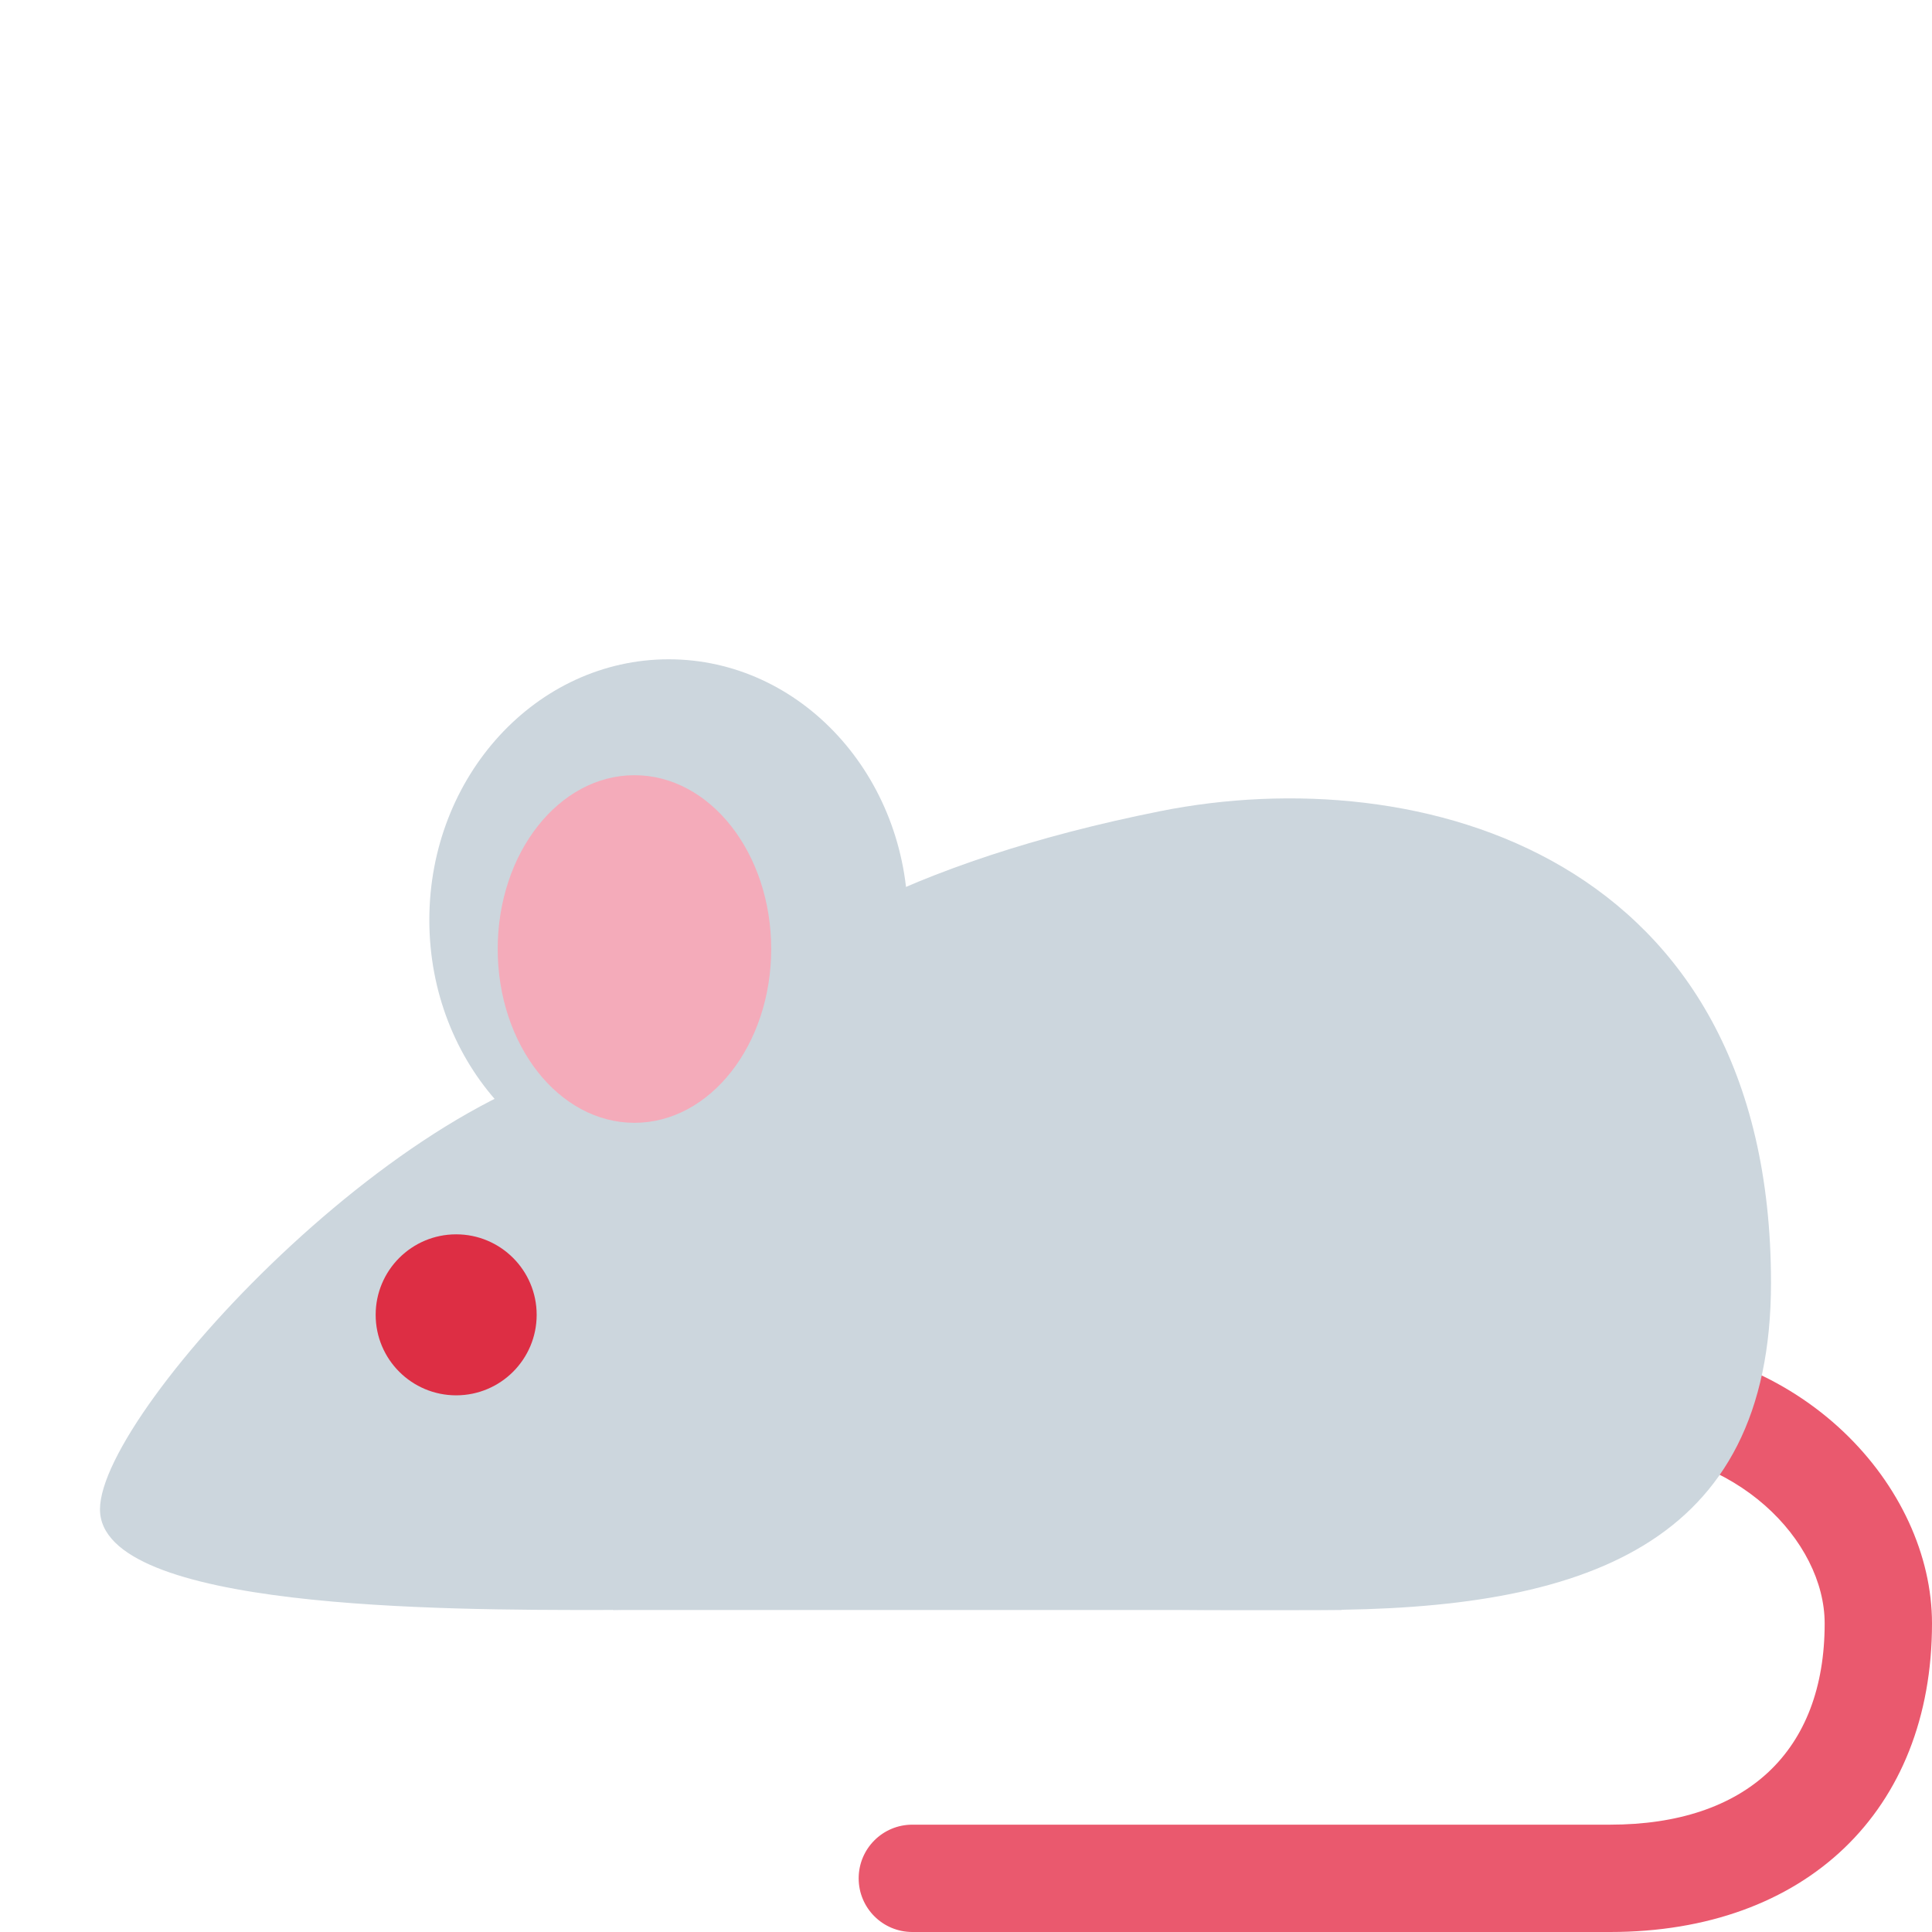
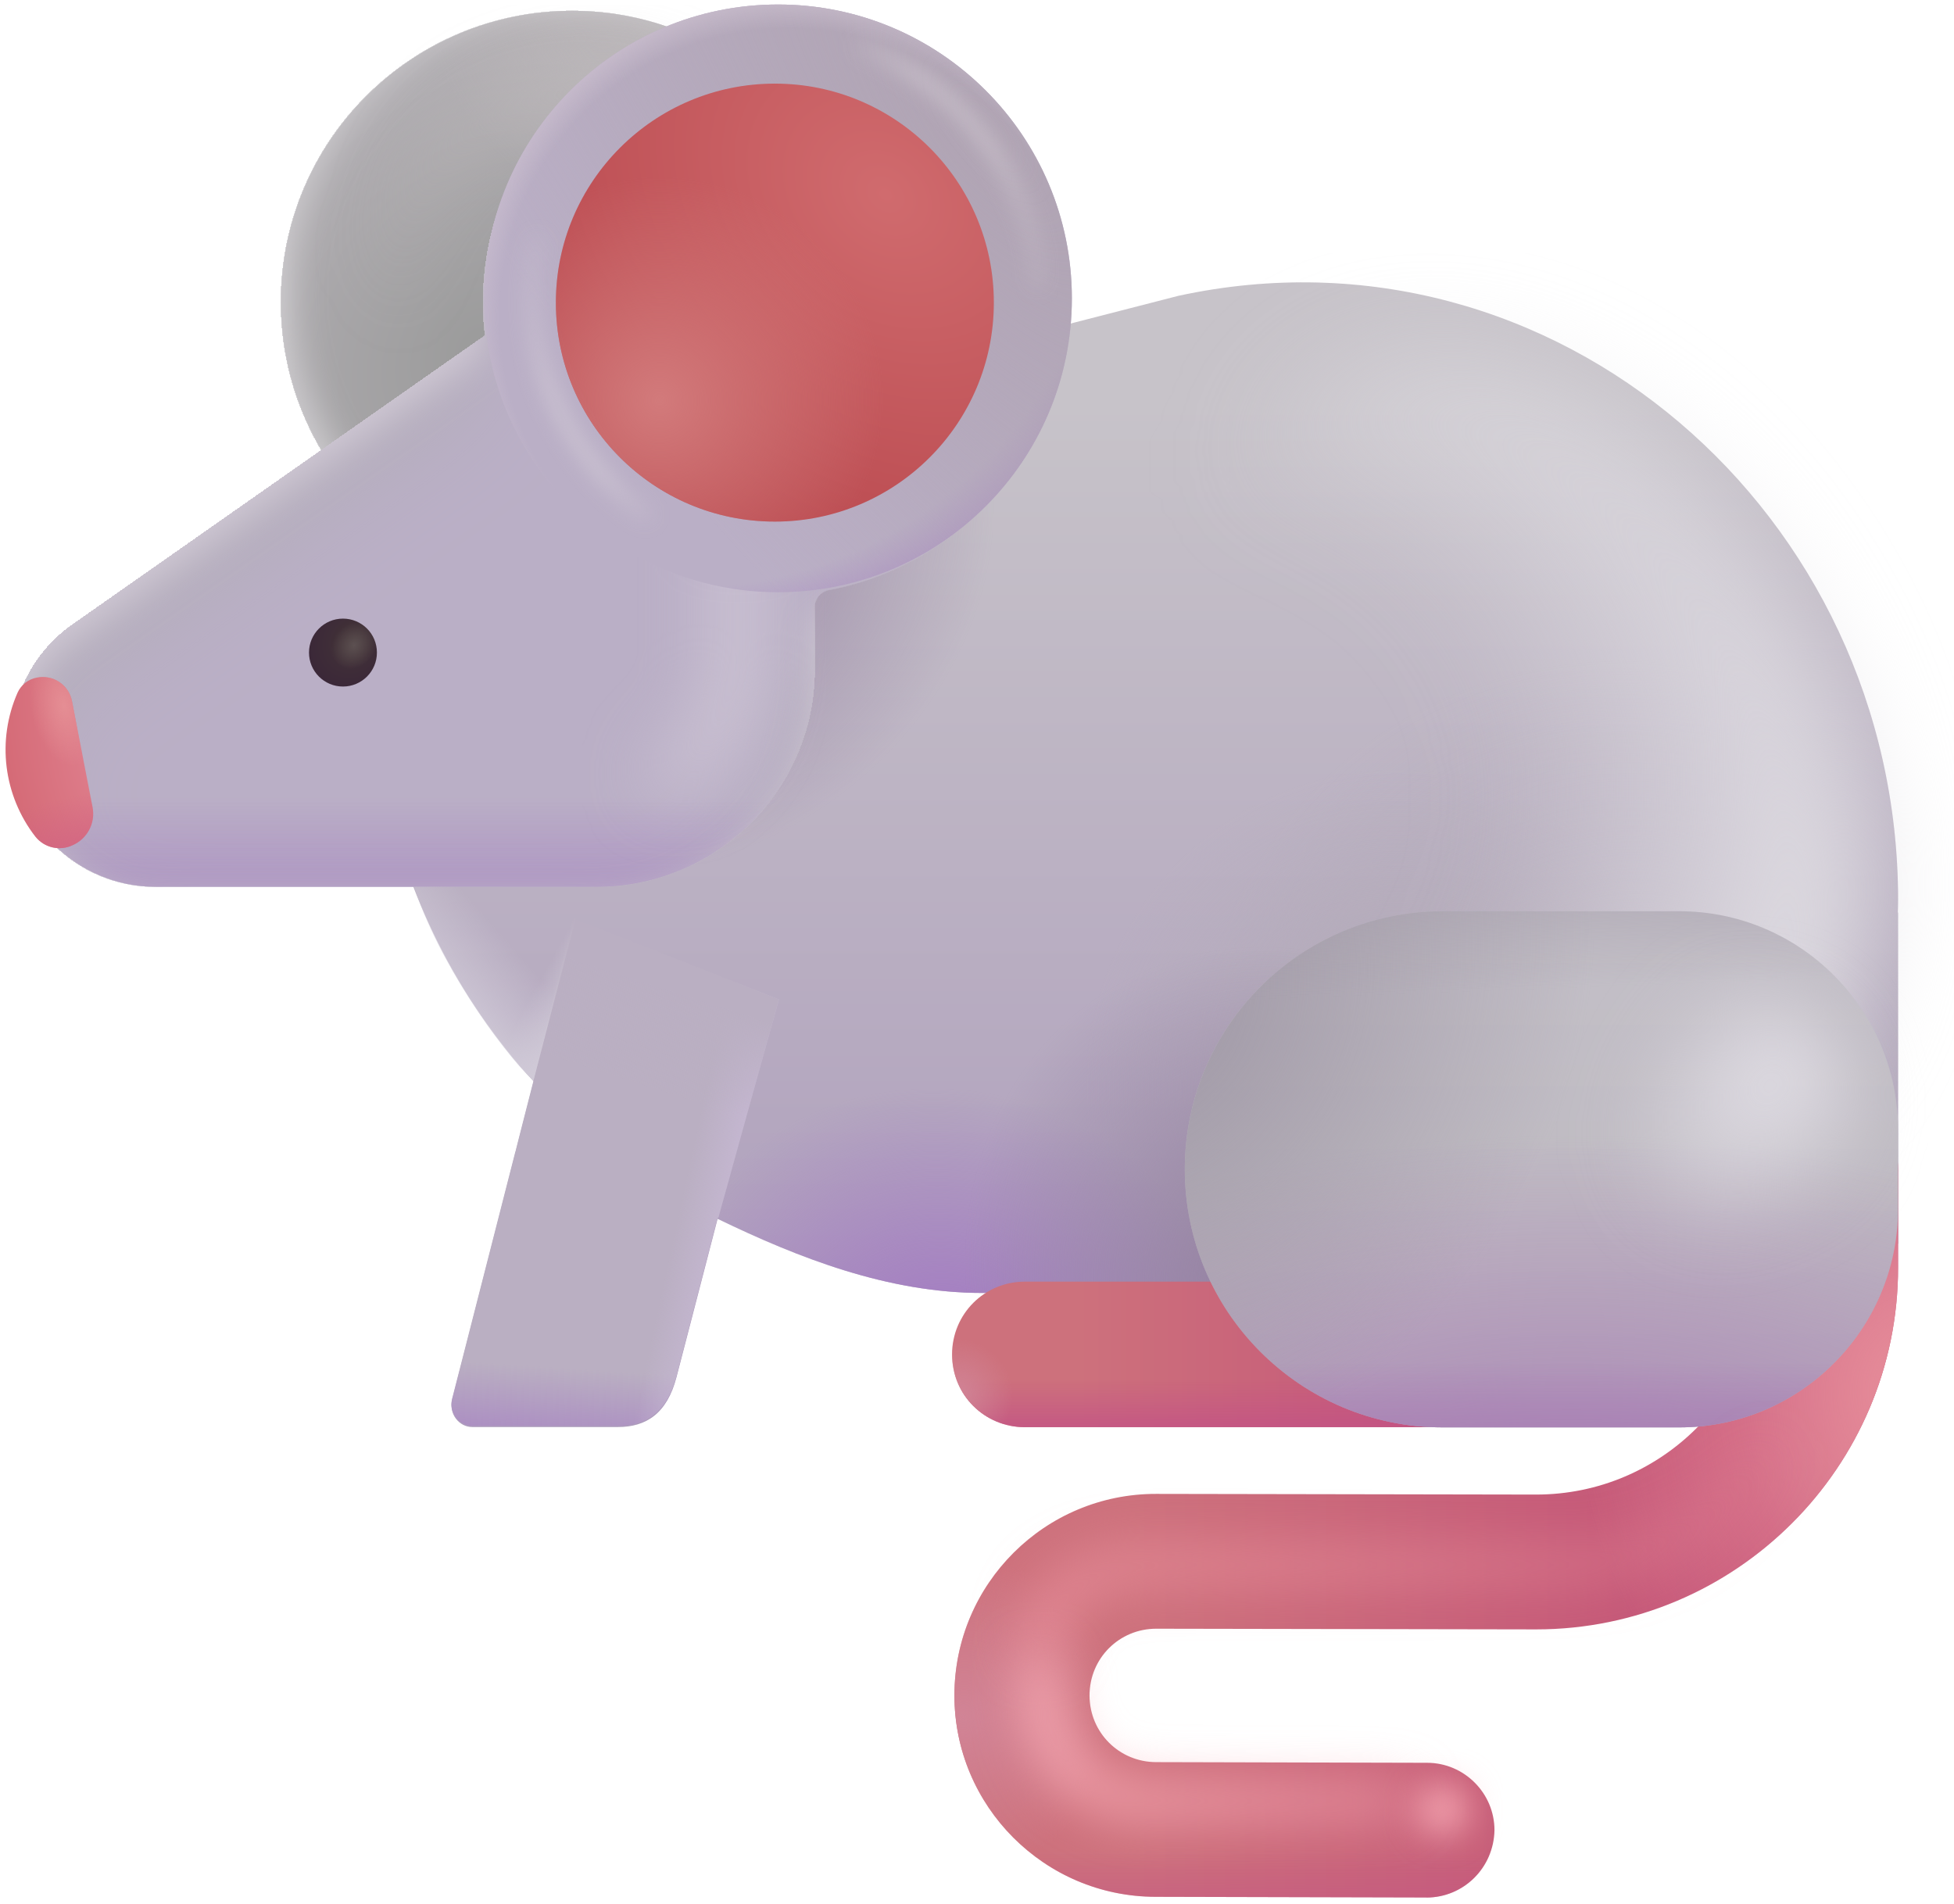
- <svg xmlns="http://www.w3.org/2000/svg" viewBox="0 0 36 36">
-   <path fill="#EA596E" d="M30 36H17c-.552 0-1-.447-1-1s.448-1 1-1h13c2.542 0 4-1.367 4-3.75 0-1.537-1.643-3.25-4-3.25h-7c-.553 0-1-.447-1-1s.447-1 1-1h7c3.589 0 6 2.715 6 5.25 0 3.493-2.355 5.75-6 5.75z" />
-   <path fill="#CCD6DD" d="M12 26.717c0-2.85 3-7.035 0-7.035-4 0-10.137 6.566-10.137 8.442C1.863 30 8.304 30 11.153 30c2.849 0 .847-.434.847-3.283z" />
-   <path fill="#CCD6DD" d="M33 23.902c0-7.973-6.554-9.752-11.381-8.787-9.38 1.876-11.132 6.442-11.132 10.194 0 4.922 9.149 4.69 14.071 4.69S33 28.825 33 23.902z" />
-   <path fill="#CCD6DD" d="M25 22.496L7.894 24.371 11.425 30H25zm-8.082-5.353c0-2.683-1.997-4.858-4.458-4.858C9.997 12.286 8 14.46 8 17.143S9.997 22 12.46 22c2.461 0 4.458-2.174 4.458-4.857z" />
-   <path fill="#F4ABBA" d="M14.37 17.683c0 1.788-1.141 3.239-2.548 3.239-1.408 0-2.548-1.451-2.548-3.239s1.14-3.238 2.548-3.238c1.407-.001 2.548 1.449 2.548 3.238z" />
-   <circle fill="#DD2E44" cx="8.5" cy="24.5" r="1.5" />
+ <svg xmlns="http://www.w3.org/2000/svg" viewBox="1.25 2.37 29.00 28.25">
+   <g fill="none">
+     <path fill="url(#mouse-iDk549b)" d="m6.18 9.99l12.56-3.23c5.59-1.21 10.68 3.24 10.68 8.96q0 .096-.004.193h.004v4.915l-5.293.878v-.174a6 6 0 0 1-.567.027h-7.73c-1.4 0-2.73-.52-3.93-1.1l-.61 2.35c-.14.54-.45.74-.87.74H8.26c-.2 0-.35-.2-.3-.4l1.21-4.73a9.07 9.07 0 0 1-2.22-4.41z" />
+     <path fill="url(#mouse-if5PWVd)" d="m6.18 9.99l12.56-3.23c5.59-1.21 10.68 3.24 10.68 8.96q0 .096-.004.193h.004v4.915l-5.293.878v-.174a6 6 0 0 1-.567.027h-7.73c-1.4 0-2.73-.52-3.93-1.1l-.61 2.35c-.14.54-.45.74-.87.74H8.26c-.2 0-.35-.2-.3-.4l1.21-4.73a9.07 9.07 0 0 1-2.22-4.41z" />
+     <path fill="url(#mouse-iy1fjTb)" d="m6.18 9.99l12.56-3.23c5.59-1.21 10.68 3.24 10.68 8.96q0 .096-.004.193h.004v4.915l-5.293.878v-.174a6 6 0 0 1-.567.027h-7.73c-1.4 0-2.73-.52-3.93-1.1l-.61 2.35c-.14.54-.45.74-.87.74H8.26c-.2 0-.35-.2-.3-.4l1.21-4.73a9.07 9.07 0 0 1-2.22-4.41z" />
+     <path fill="url(#mouse-i4eCU4d)" d="m6.18 9.99l12.56-3.23c5.59-1.21 10.68 3.24 10.68 8.96q0 .096-.004.193h.004v4.915l-5.293.878v-.174a6 6 0 0 1-.567.027h-7.73c-1.4 0-2.73-.52-3.93-1.1l-.61 2.35c-.14.54-.45.74-.87.74H8.26c-.2 0-.35-.2-.3-.4l1.21-4.73a9.07 9.07 0 0 1-2.22-4.41z" />
+     <path fill="url(#mouse-iLS2Fve)" d="m6.18 9.99l12.56-3.23c5.59-1.21 10.68 3.24 10.68 8.96q0 .096-.004.193h.004v4.915l-5.293.878v-.174a6 6 0 0 1-.567.027h-7.73c-1.4 0-2.73-.52-3.93-1.1l-.61 2.35c-.14.54-.45.74-.87.74H8.26c-.2 0-.35-.2-.3-.4l1.21-4.73a9.07 9.07 0 0 1-2.22-4.41z" />
+     <path fill="url(#mouse-iBi4G1b)" d="m6.18 9.99l12.56-3.23c5.59-1.21 10.68 3.24 10.68 8.96q0 .096-.004.193h.004v4.915l-5.293.878v-.174a6 6 0 0 1-.567.027h-7.73c-1.4 0-2.73-.52-3.93-1.1l-.61 2.35c-.14.54-.45.74-.87.74H8.26c-.2 0-.35-.2-.3-.4l1.21-4.73a9.07 9.07 0 0 1-2.22-4.41z" />
+     <g filter="url(#mouse-iE0eJYb)">
+       <ellipse cx="24.136" cy="13.364" fill="url(#mouse-io47WJb)" rx="4.113" ry="6.284" transform="rotate(-33.14 24.136 13.364)" />
+     </g>
+     <g filter="url(#mouse-iUdQzAe)">
+       <path fill="url(#mouse-iHVWerd)" d="M9.74 11.171a4.32 4.32 0 1 0 0-8.64a4.32 4.32 0 0 0 0 8.64" />
+       <path fill="url(#mouse-iKT4lBd)" d="M9.74 11.171a4.32 4.32 0 1 0 0-8.64a4.32 4.32 0 0 0 0 8.64" />
+     </g>
+     <g filter="url(#mouse-imCb1mx)">
+       <path stroke="url(#mouse-iN5QC3d)" stroke-linecap="round" stroke-width=".5" d="M7.108 7.156c-.084-.541-.007-1.843.968-2.718s2.344-.803 2.906-.657" />
+     </g>
+     <path fill="url(#mouse-i6ohDxe)" d="M24.02 21.391h-7.56c-.6 0-1.08.48-1.08 1.08s.48 1.08 1.08 1.08h7.56c.6 0 1.08-.48 1.08-1.08s-.48-1.08-1.08-1.08" />
+     <path fill="url(#mouse-ifRHJab)" d="M24.02 21.391h-7.56c-.6 0-1.08.48-1.08 1.08s.48 1.08 1.08 1.08h7.56c.6 0 1.08-.48 1.08-1.08s-.48-1.08-1.08-1.08" />
+     <path fill="url(#mouse-iA6rc1d)" d="M24.02 21.391h-7.56c-.6 0-1.08.48-1.08 1.08s.48 1.08 1.08 1.08h7.56c.6 0 1.08-.48 1.08-1.08s-.48-1.08-1.08-1.08" />
+     <g filter="url(#mouse-irWlNlc)">
+       <path fill="#BAAFC6" d="M17.09 6.861c0-2.39-1.94-4.33-4.33-4.33a4.34 4.34 0 0 0-4.34 4.33c0 .17.01.33.03.49l-6.12 4.29c-.57.4-.91 1.05-.91 1.75c0 1.18.96 2.14 2.14 2.14h6.55c1.78 0 3.23-1.45 3.23-3.23v-.922a.26.26 0 0 1 .215-.253a4.35 4.35 0 0 0 3.535-4.265" />
+       <path fill="url(#mouse-iA1F4be)" d="M17.09 6.861c0-2.39-1.94-4.33-4.33-4.33a4.34 4.34 0 0 0-4.34 4.33c0 .17.01.33.03.49l-6.12 4.29c-.57.4-.91 1.05-.91 1.75c0 1.18.96 2.14 2.14 2.14h6.55c1.78 0 3.23-1.45 3.23-3.23v-.922a.26.26 0 0 1 .215-.253a4.35 4.35 0 0 0 3.535-4.265" />
+     </g>
+     <path fill="url(#mouse-ihplz5c)" d="M6.34 12.559a.504.504 0 1 0 0-1.008a.504.504 0 0 0 0 1.008" />
+     <path fill="url(#mouse-iCCOEST)" d="M6.34 12.559a.504.504 0 1 0 0-1.008a.504.504 0 0 0 0 1.008" />
+     <path fill="url(#mouse-iplK1oc)" d="m22.42 30.531l-4.02-.01a2.99 2.99 0 0 1 .01-5.98l5.64.01c1.86 0 3.37-1.51 3.37-3.37V19.72c0-.55.45-1 1-1s1 .45 1 1v1.462c0 2.96-2.41 5.37-5.37 5.37l-5.64-.01c-.55 0-.99.44-.99.99s.44.99.99.99l4.02.01c.55 0 1 .45 1 1c-.01.56-.46 1-1.01 1" />
+     <path fill="url(#mouse-iyu91vi)" d="m22.42 30.531l-4.02-.01a2.99 2.99 0 0 1 .01-5.98l5.64.01c1.86 0 3.37-1.51 3.37-3.37V19.72c0-.55.45-1 1-1s1 .45 1 1v1.462c0 2.96-2.41 5.37-5.37 5.37l-5.64-.01c-.55 0-.99.44-.99.99s.44.99.99.99l4.02.01c.55 0 1 .45 1 1c-.01.56-.46 1-1.01 1" />
+     <path fill="url(#mouse-iPG1RFd)" d="m22.42 30.531l-4.02-.01a2.99 2.99 0 0 1 .01-5.98l5.64.01c1.86 0 3.37-1.51 3.37-3.37V19.72c0-.55.45-1 1-1s1 .45 1 1v1.462c0 2.96-2.41 5.37-5.37 5.37l-5.64-.01c-.55 0-.99.44-.99.99s.44.99.99.99l4.02.01c.55 0 1 .45 1 1c-.01.56-.46 1-1.01 1" />
+     <path fill="url(#mouse-ifhZMUd)" d="m22.42 30.531l-4.02-.01a2.99 2.99 0 0 1 .01-5.98l5.64.01c1.86 0 3.37-1.51 3.37-3.37V19.72c0-.55.45-1 1-1s1 .45 1 1v1.462c0 2.96-2.41 5.37-5.37 5.37l-5.64-.01c-.55 0-.99.44-.99.99s.44.99.99.99l4.02.01c.55 0 1 .45 1 1c-.01.56-.46 1-1.01 1" />
+     <path fill="url(#mouse-iXe0dUb)" d="m22.42 30.531l-4.02-.01a2.99 2.99 0 0 1 .01-5.98l5.64.01c1.86 0 3.37-1.51 3.37-3.37V19.72c0-.55.45-1 1-1s1 .45 1 1v1.462c0 2.96-2.41 5.37-5.37 5.37l-5.64-.01c-.55 0-.99.44-.99.99s.44.99.99.99l4.02.01c.55 0 1 .45 1 1c-.01.56-.46 1-1.01 1" />
+     <path fill="url(#mouse-i0iRVBb)" d="M18.834 19.724a3.83 3.83 0 0 1 3.83-3.83h3.506a3.25 3.25 0 0 1 3.25 3.25v1.16a3.25 3.25 0 0 1-3.25 3.25h-3.506a3.83 3.83 0 0 1-3.83-3.83" />
+     <path fill="url(#mouse-iyrWq2b)" d="M18.834 19.724a3.83 3.83 0 0 1 3.83-3.83h3.506a3.25 3.25 0 0 1 3.25 3.25v1.16a3.25 3.25 0 0 1-3.25 3.25h-3.506a3.83 3.83 0 0 1-3.83-3.83" />
+     <path fill="url(#mouse-iQ0Nyme)" d="M18.834 19.724a3.83 3.83 0 0 1 3.83-3.83h3.506a3.25 3.25 0 0 1 3.25 3.25v1.16a3.25 3.25 0 0 1-3.25 3.25h-3.506a3.83 3.83 0 0 1-3.83-3.83" />
+     <path fill="url(#mouse-inXGZXc)" d="M18.834 19.724a3.83 3.83 0 0 1 3.83-3.83h3.506a3.25 3.25 0 0 1 3.25 3.25v1.16a3.25 3.25 0 0 1-3.25 3.25h-3.506a3.83 3.83 0 0 1-3.83-3.83" />
+     <path fill="url(#mouse-ij300Hc)" d="M18.834 19.724a3.83 3.83 0 0 1 3.83-3.83h3.506a3.25 3.25 0 0 1 3.25 3.25v1.16a3.25 3.25 0 0 1-3.25 3.25h-3.506a3.83 3.83 0 0 1-3.83-3.83" />
+     <path fill="url(#mouse-iDljnvb)" d="M1.776 14.787a2.1 2.1 0 0 1-.264-2.14a.39.39 0 0 1 .283-.22a.44.44 0 0 1 .523.348l.306 1.576a.51.51 0 0 1-.295.562a.456.456 0 0 1-.553-.126" />
+     <path fill="url(#mouse-i9ZNV1b)" d="M1.776 14.787a2.1 2.1 0 0 1-.264-2.14a.39.39 0 0 1 .283-.22a.44.44 0 0 1 .523.348l.306 1.576a.51.51 0 0 1-.295.562a.456.456 0 0 1-.553-.126" />
+     <path fill="url(#mouse-iCWXbwb)" d="M1.776 14.787a2.1 2.1 0 0 1-.264-2.14a.39.39 0 0 1 .283-.22a.44.44 0 0 1 .523.348l.306 1.576a.51.51 0 0 1-.295.562a.456.456 0 0 1-.553-.126" />
+     <path fill="#BAAFC2" d="m8.952 19.254l.218-.853l-.005-.005L9.76 16l3.05 1.203l-.9 3.243l-.01-.005l-.159.613l-.024.087v.002l-.427 1.648c-.14.54-.45.74-.87.74H8.26c-.2 0-.35-.2-.3-.4l.938-3.667l.002-.003z" />
+     <path fill="url(#mouse-itp2CCG)" d="m8.952 19.254l.218-.853l-.005-.005L9.76 16l3.05 1.203l-.9 3.243l-.01-.005l-.159.613l-.024.087v.002l-.427 1.648c-.14.54-.45.74-.87.74H8.26c-.2 0-.35-.2-.3-.4l.938-3.667l.002-.003z" />
+     <path fill="url(#mouse-ivHEJnd)" d="m8.952 19.254l.218-.853l-.005-.005L9.76 16l3.05 1.203l-.9 3.243l-.01-.005l-.159.613l-.024.087v.002l-.427 1.648c-.14.54-.45.74-.87.74H8.26c-.2 0-.35-.2-.3-.4l.938-3.667l.002-.003z" />
+     <path fill="url(#mouse-ixLCR0c)" d="m8.952 19.254l.218-.853l-.005-.005L9.76 16l3.05 1.203l-.9 3.243l-.01-.005l-.159.613l-.024.087v.002l-.427 1.648c-.14.54-.45.74-.87.74H8.26c-.2 0-.35-.2-.3-.4l.938-3.667l.002-.003z" />
+     <g filter="url(#mouse-iRkdWBd)">
+       <circle cx="26.928" cy="18.906" r="1.938" fill="url(#mouse-iXnduVd)" transform="rotate(7.647 26.928 18.906)" />
+     </g>
+     <path fill="url(#mouse-ix6YOld)" d="M9.166 18.41c-.512-.492-1.426-1.793-1.77-2.879h1.711l.688.469z" />
+     <path fill="url(#mouse-iV7ICMe)" d="M9.166 18.41c-.512-.492-1.426-1.793-1.77-2.879h1.711l.688.469z" />
+     <g filter="url(#mouse-iatM9Yb)">
+       <path stroke="url(#mouse-idac7de)" stroke-linecap="round" stroke-width=".6" d="M12.201 10.418v1.723a2 2 0 0 1-.936 1.694l-.072.044" />
+     </g>
+     <circle cx="12.797" cy="6.798" r="4.361" fill="#BAAFC6" />
+     <circle cx="12.797" cy="6.798" r="4.361" fill="url(#mouse-ic6HfPg)" />
+     <circle cx="12.797" cy="6.798" r="4.361" fill="url(#mouse-iTHSDub)" />
+     <circle cx="12.797" cy="6.798" r="4.361" fill="url(#mouse-iVUXeid)" />
+     <path fill="url(#mouse-iwsogTd)" d="M12.75 10.111a3.25 3.25 0 1 0 0-6.5a3.25 3.25 0 0 0 0 6.5" />
+     <path fill="url(#mouse-iGISoAd)" d="M12.75 10.111a3.25 3.25 0 1 0 0-6.5a3.25 3.25 0 0 0 0 6.5" />
+     <g filter="url(#mouse-iwd8vod)">
+       <path stroke="url(#mouse-ij26cRd)" stroke-linecap="round" stroke-width=".1" d="M9.232 5.938c-.218.78-.2 2.693 1.626 4.093" />
+     </g>
+     <g filter="url(#mouse-ipzYrKe)">
+       <path stroke="url(#mouse-iNN8vwc)" stroke-linecap="round" stroke-width=".1" d="M16.649 6.584c.009-.81-.504-2.653-2.63-3.533" />
+     </g>
+     <g filter="url(#mouse-igtnklc)">
+       <path stroke="url(#mouse-i1IF60c)" stroke-linecap="round" stroke-width=".5" d="M16.686 26.75c0-.385.33-1.156 1.656-1.156h6.203c.672.031 2.066-.4 2.953-1.625" />
+     </g>
+     <g filter="url(#mouse-i4SfqMe)">
+       <path stroke="url(#mouse-ipYRfpc)" stroke-linecap="round" stroke-width=".5" d="M16.686 27.166c0 1.047.393 1.938 1.718 1.938h3.579" />
+     </g>
+     <g filter="url(#mouse-ihH8Hyo)">
+       <circle cx="22.662" cy="29.229" r=".391" fill="#FDB1BB" fill-opacity=".75" />
+     </g>
+     <defs>
+       <radialGradient id="mouse-if5PWVd" cx="0" cy="0" r="1" gradientTransform="rotate(-126.469 17.717 3.05)scale(7.15017 6.67845)" gradientUnits="userSpaceOnUse">
+         <stop stop-color="#B3ABB8" />
+         <stop offset="1" stop-color="#B3ABB8" stop-opacity="0" />
+       </radialGradient>
+       <radialGradient id="mouse-iy1fjTb" cx="0" cy="0" r="1" gradientTransform="matrix(-4.625 -.21876 .2243 -4.7424 21.983 18.518)" gradientUnits="userSpaceOnUse">
+         <stop stop-color="#B3ABB8" />
+         <stop offset="1" stop-color="#B3ABB8" stop-opacity="0" />
+       </radialGradient>
+       <radialGradient id="mouse-i4eCU4d" cx="0" cy="0" r="1" gradientTransform="matrix(1.78125 -3.84375 4.08343 1.89232 15.295 22.8)" gradientUnits="userSpaceOnUse">
+         <stop offset=".216" stop-color="#A47EC2" />
+         <stop offset="1" stop-color="#A47EC2" stop-opacity="0" />
+       </radialGradient>
+       <radialGradient id="mouse-iLS2Fve" cx="0" cy="0" r="1" gradientTransform="rotate(150.068 7.347 13.566)scale(4.75986 5.37614)" gradientUnits="userSpaceOnUse">
+         <stop stop-color="#907C9D" />
+         <stop offset="1" stop-color="#907C9D" stop-opacity="0" />
+       </radialGradient>
+       <radialGradient id="mouse-iBi4G1b" cx="0" cy="0" r="1" gradientTransform="matrix(2.3125 4.25 -4.80027 2.61191 10.67 10.406)" gradientUnits="userSpaceOnUse">
+         <stop stop-color="#907C9D" />
+         <stop offset="1" stop-color="#907C9D" stop-opacity="0" />
+       </radialGradient>
+       <radialGradient id="mouse-io47WJb" cx="0" cy="0" r="1" gradientTransform="matrix(11.4522 3.22232 -2.6244 9.32714 17.567 10.842)" gradientUnits="userSpaceOnUse">
+         <stop offset=".521" stop-color="#E3E1E6" stop-opacity="0" />
+         <stop offset="1" stop-color="#E3E1E6" />
+       </radialGradient>
+       <radialGradient id="mouse-iHVWerd" cx="0" cy="0" r="1" gradientTransform="matrix(-2.90624 -2.03127 2.6545 -3.79793 8.326 7.531)" gradientUnits="userSpaceOnUse">
+         <stop stop-color="#9B9B9B" />
+         <stop offset="1" stop-color="#B0ADB1" />
+       </radialGradient>
+       <radialGradient id="mouse-iKT4lBd" cx="0" cy="0" r="1" gradientTransform="rotate(116.86 5.256 4.457)scale(4.13343)" gradientUnits="userSpaceOnUse">
+         <stop stop-color="#C0BBBD" />
+         <stop offset="1" stop-color="#C0BBBD" stop-opacity="0" />
+       </radialGradient>
+       <radialGradient id="mouse-iA6rc1d" cx="0" cy="0" r="1" gradientTransform="matrix(1.29688 -.70313 .72263 1.33285 15.467 23.063)" gradientUnits="userSpaceOnUse">
+         <stop stop-color="#D18496" />
+         <stop offset=".546" stop-color="#D18496" stop-opacity="0" />
+       </radialGradient>
+       <radialGradient id="mouse-ihplz5c" cx="0" cy="0" r="1" gradientTransform="matrix(-.4093 .5667 -.50524 -.3649 6.49 11.893)" gradientUnits="userSpaceOnUse">
+         <stop offset=".006" stop-color="#433437" />
+         <stop offset="1" stop-color="#3B2838" />
+       </radialGradient>
+       <radialGradient id="mouse-iCCOEST" cx="0" cy="0" r="1" gradientTransform="rotate(126.384 .234 7.618)scale(.37152 .31318)" gradientUnits="userSpaceOnUse">
+         <stop stop-color="#5C5051" />
+         <stop offset="1" stop-color="#5C5051" stop-opacity="0" />
+       </radialGradient>
+       <radialGradient id="mouse-iPG1RFd" cx="0" cy="0" r="1" gradientTransform="matrix(1.8679 -3.84524 3.70693 1.8007 15.546 27.859)" gradientUnits="userSpaceOnUse">
+         <stop stop-color="#D18496" />
+         <stop offset=".546" stop-color="#D18496" stop-opacity="0" />
+       </radialGradient>
+       <radialGradient id="mouse-ifhZMUd" cx="0" cy="0" r="1" gradientTransform="rotate(-180 15.757 11.687)scale(4.375)" gradientUnits="userSpaceOnUse">
+         <stop stop-color="#D18496" />
+         <stop offset="1" stop-color="#D18496" stop-opacity="0" />
+       </radialGradient>
+       <radialGradient id="mouse-iXe0dUb" cx="0" cy="0" r="1" gradientTransform="matrix(-5.15625 0 0 -6.11111 29.764 23.031)" gradientUnits="userSpaceOnUse">
+         <stop stop-color="#E88E9A" />
+         <stop offset="1" stop-color="#E88E9A" stop-opacity="0" />
+       </radialGradient>
+       <radialGradient id="mouse-iyrWq2b" cx="0" cy="0" r="1" gradientTransform="matrix(0 -5.84375 12.2175 0 24.576 25.063)" gradientUnits="userSpaceOnUse">
+         <stop stop-color="#A980B5" />
+         <stop offset="1" stop-color="#A980B5" stop-opacity="0" />
+       </radialGradient>
+       <radialGradient id="mouse-inXGZXc" cx="0" cy="0" r="1" gradientTransform="matrix(5.21877 3.62498 -4.33468 6.2405 18.138 17.312)" gradientUnits="userSpaceOnUse">
+         <stop stop-color="#9E96A4" />
+         <stop offset="1" stop-color="#9E96A4" stop-opacity="0" />
+       </radialGradient>
+       <radialGradient id="mouse-iDljnvb" cx="0" cy="0" r="1" gradientTransform="matrix(-1.20313 .25782 -.67959 -3.17134 2.623 13.695)" gradientUnits="userSpaceOnUse">
+         <stop stop-color="#DE7D8B" />
+         <stop offset="1" stop-color="#D56B77" />
+       </radialGradient>
+       <radialGradient id="mouse-iCWXbwb" cx="0" cy="0" r="1" gradientTransform="matrix(.19531 1.01562 -.55519 .10677 2.201 12.844)" gradientUnits="userSpaceOnUse">
+         <stop stop-color="#E58E94" />
+         <stop offset=".877" stop-color="#E58E94" stop-opacity="0" />
+       </radialGradient>
+       <radialGradient id="mouse-iXnduVd" cx="0" cy="0" r="1" gradientTransform="matrix(-2.0625 2.75 -1.875 -1.40625 27.49 18.375)" gradientUnits="userSpaceOnUse">
+         <stop stop-color="#E2DFE6" />
+         <stop offset=".809" stop-color="#E2DFE6" stop-opacity="0" />
+       </radialGradient>
+       <radialGradient id="mouse-ic6HfPg" cx="0" cy="0" r="1" gradientTransform="matrix(4.79224 4.76133 -5.27221 5.30644 12.042 5.347)" gradientUnits="userSpaceOnUse">
+         <stop offset=".803" stop-color="#A47EC2" stop-opacity="0" />
+         <stop offset="1" stop-color="#A47EC2" />
+       </radialGradient>
+       <radialGradient id="mouse-iTHSDub" cx="0" cy="0" r="1" gradientTransform="matrix(-5.37969 4.32847 -10.21312 -12.69349 15.907 4.265)" gradientUnits="userSpaceOnUse">
+         <stop stop-color="#B0A4B3" />
+         <stop offset="1" stop-color="#B0A4B3" stop-opacity="0" />
+       </radialGradient>
+       <radialGradient id="mouse-iVUXeid" cx="0" cy="0" r="1" gradientTransform="matrix(-4.56438 -2.00001 1.97787 -4.51385 13 7.11)" gradientUnits="userSpaceOnUse">
+         <stop offset=".873" stop-color="#CEC2D1" stop-opacity="0" />
+         <stop offset="1" stop-color="#CEC2D1" />
+       </radialGradient>
+       <radialGradient id="mouse-iwsogTd" cx="0" cy="0" r="1" gradientTransform="matrix(-3.90622 4.34378 -5.58397 -5.02148 14.389 5.25)" gradientUnits="userSpaceOnUse">
+         <stop stop-color="#D06B6E" />
+         <stop offset="1" stop-color="#B7454B" />
+       </radialGradient>
+       <radialGradient id="mouse-iGISoAd" cx="0" cy="0" r="1" gradientTransform="rotate(-40.426 16.81 -10.843)scale(3.32515)" gradientUnits="userSpaceOnUse">
+         <stop stop-color="#D27A7B" />
+         <stop offset="1" stop-color="#D27A7B" stop-opacity="0" />
+       </radialGradient>
+       <linearGradient id="mouse-iDk549b" x1="18.483" x2="18.483" y1="8.344" y2="23.549" gradientUnits="userSpaceOnUse">
+         <stop stop-color="#C7C3C9" />
+         <stop offset="1" stop-color="#AC9BBB" />
+       </linearGradient>
+       <linearGradient id="mouse-iN5QC3d" x1="10.545" x2="7.248" y1="3.692" y2="7.25" gradientUnits="userSpaceOnUse">
+         <stop stop-color="#C0BBBD" />
+         <stop offset="1" stop-color="#C0BBBD" stop-opacity="0" />
+       </linearGradient>
+       <linearGradient id="mouse-i6ohDxe" x1="17.233" x2="25.1" y1="22.471" y2="22.471" gradientUnits="userSpaceOnUse">
+         <stop stop-color="#CD717C" />
+         <stop offset="1" stop-color="#C14B76" />
+       </linearGradient>
+       <linearGradient id="mouse-ifRHJab" x1="20.24" x2="20.24" y1="23.734" y2="22.828" gradientUnits="userSpaceOnUse">
+         <stop stop-color="#C35385" />
+         <stop offset="1" stop-color="#C35385" stop-opacity="0" />
+       </linearGradient>
+       <linearGradient id="mouse-iA1F4be" x1="8.767" x2="8.767" y1="16.719" y2="13.719" gradientUnits="userSpaceOnUse">
+         <stop stop-color="#A47EC2" />
+         <stop offset=".843" stop-color="#A47EC2" stop-opacity="0" />
+       </linearGradient>
+       <linearGradient id="mouse-iplK1oc" x1="18.088" x2="29.42" y1="24.625" y2="24.625" gradientUnits="userSpaceOnUse">
+         <stop stop-color="#CD717C" />
+         <stop offset="1" stop-color="#C14B76" />
+       </linearGradient>
+       <linearGradient id="mouse-iyu91vi" x1="22.42" x2="22.42" y1="31.533" y2="29.844" gradientUnits="userSpaceOnUse">
+         <stop stop-color="#C35385" />
+         <stop offset="1" stop-color="#C35385" stop-opacity="0" />
+       </linearGradient>
+       <linearGradient id="mouse-i0iRVBb" x1="21.045" x2="21.045" y1="23.553" y2="15.281" gradientUnits="userSpaceOnUse">
+         <stop stop-color="#BBB7BE" />
+         <stop offset="1" stop-color="#C4C0C8" />
+       </linearGradient>
+       <linearGradient id="mouse-iQ0Nyme" x1="24.576" x2="24.576" y1="23.969" y2="20.281" gradientUnits="userSpaceOnUse">
+         <stop offset=".016" stop-color="#A980B5" />
+         <stop offset=".376" stop-color="#A980B5" stop-opacity="0" />
+       </linearGradient>
+       <linearGradient id="mouse-ij300Hc" x1="22.889" x2="23.014" y1="13.656" y2="17.094" gradientUnits="userSpaceOnUse">
+         <stop stop-color="#9E96A4" />
+         <stop offset="1" stop-color="#9E96A4" stop-opacity="0" />
+       </linearGradient>
+       <linearGradient id="mouse-i9ZNV1b" x1="2.311" x2="2.084" y1="15.227" y2="14.242" gradientUnits="userSpaceOnUse">
+         <stop stop-color="#D26483" />
+         <stop offset="1" stop-color="#D26483" stop-opacity="0" />
+       </linearGradient>
+       <linearGradient id="mouse-itp2CCG" x1="9.733" x2="9.858" y1="24.563" y2="22.688" gradientUnits="userSpaceOnUse">
+         <stop offset=".216" stop-color="#A47EC2" />
+         <stop offset="1" stop-color="#A47EC2" stop-opacity="0" />
+       </linearGradient>
+       <linearGradient id="mouse-ivHEJnd" x1="11.795" x2="10.795" y1="23.031" y2="22.813" gradientUnits="userSpaceOnUse">
+         <stop stop-color="#C9BAD7" />
+         <stop offset="1" stop-color="#C9BAD7" stop-opacity="0" />
+       </linearGradient>
+       <linearGradient id="mouse-ixLCR0c" x1="12.857" x2="12.412" y1="17.602" y2="18.992" gradientUnits="userSpaceOnUse">
+         <stop stop-color="#BAAFC2" />
+         <stop offset="1" stop-color="#BAAFC2" stop-opacity="0" />
+       </linearGradient>
+       <linearGradient id="mouse-ix6YOld" x1="9.654" x2="9.029" y1="17.688" y2="17.344" gradientUnits="userSpaceOnUse">
+         <stop stop-color="#D1CBD8" />
+         <stop offset="1" stop-color="#D1CBD8" stop-opacity="0" />
+       </linearGradient>
+       <linearGradient id="mouse-iV7ICMe" x1="8.232" x2="9.264" y1="17.797" y2="16.875" gradientUnits="userSpaceOnUse">
+         <stop stop-color="#D1CBD8" />
+         <stop offset="1" stop-color="#D1CBD8" stop-opacity="0" />
+       </linearGradient>
+       <linearGradient id="mouse-idac7de" x1="11.826" x2="9.404" y1="12.797" y2="16.578" gradientUnits="userSpaceOnUse">
+         <stop stop-color="#D3CBD9" />
+         <stop offset="1" stop-color="#D3CBD9" stop-opacity="0" />
+       </linearGradient>
+       <linearGradient id="mouse-ij26cRd" x1="11.295" x2="7.764" y1="10.031" y2="8.702" gradientUnits="userSpaceOnUse">
+         <stop stop-color="#DED8DE" stop-opacity="0" />
+         <stop offset=".333" stop-color="#DED8DE" />
+         <stop offset=".651" stop-color="#DED8DE" />
+         <stop offset="1" stop-color="#DED8DE" stop-opacity="0" />
+       </linearGradient>
+       <linearGradient id="mouse-iNN8vwc" x1="13.597" x2="17.351" y1="3.164" y2="3.534" gradientUnits="userSpaceOnUse">
+         <stop stop-color="#DED8DE" stop-opacity="0" />
+         <stop offset=".333" stop-color="#DED8DE" />
+         <stop offset=".651" stop-color="#DED8DE" />
+         <stop offset="1" stop-color="#DED8DE" stop-opacity="0" />
+       </linearGradient>
+       <linearGradient id="mouse-i1IF60c" x1="17.045" x2="21.116" y1="26.469" y2="19.373" gradientUnits="userSpaceOnUse">
+         <stop stop-color="#E88E9A" />
+         <stop offset="1" stop-color="#E88E9A" stop-opacity="0" />
+       </linearGradient>
+       <linearGradient id="mouse-ipYRfpc" x1="17.108" x2="21.179" y1="28.229" y2="35.324" gradientUnits="userSpaceOnUse">
+         <stop stop-color="#FDB1BB" />
+         <stop offset="1" stop-color="#E88E9A" stop-opacity="0" />
+       </linearGradient>
+       <filter id="mouse-iE0eJYb" width="12.729" height="14.447" x="17.771" y="6.14" color-interpolation-filters="sRGB" filterUnits="userSpaceOnUse">
+         <feFlood flood-opacity="0" result="BackgroundImageFix" />
+         <feBlend in="SourceGraphic" in2="BackgroundImageFix" result="shape" />
+         <feGaussianBlur result="effect1_foregroundBlur_28327_3693" stdDeviation=".75" />
+       </filter>
+       <filter id="mouse-iUdQzAe" width="8.79" height="8.74" x="5.42" y="2.431" color-interpolation-filters="sRGB" filterUnits="userSpaceOnUse">
+         <feFlood flood-opacity="0" result="BackgroundImageFix" />
+         <feBlend in="SourceGraphic" in2="BackgroundImageFix" result="shape" />
+         <feColorMatrix in="SourceAlpha" result="hardAlpha" values="0 0 0 0 0 0 0 0 0 0 0 0 0 0 0 0 0 0 127 0" />
+         <feOffset dx=".15" dy="-.1" />
+         <feGaussianBlur stdDeviation=".25" />
+         <feComposite in2="hardAlpha" k2="-1" k3="1" operator="arithmetic" />
+         <feColorMatrix values="0 0 0 0 0.804 0 0 0 0 0.796 0 0 0 0 0.808 0 0 0 1 0" />
+         <feBlend in2="shape" result="effect1_innerShadow_28327_3693" />
+       </filter>
+       <filter id="mouse-imCb1mx" width="6.4" height="5.964" x="5.833" y="2.442" color-interpolation-filters="sRGB" filterUnits="userSpaceOnUse">
+         <feFlood flood-opacity="0" result="BackgroundImageFix" />
+         <feBlend in="SourceGraphic" in2="BackgroundImageFix" result="shape" />
+         <feGaussianBlur result="effect1_foregroundBlur_28327_3693" stdDeviation=".5" />
+       </filter>
+       <filter id="mouse-irWlNlc" width="15.67" height="13.75" x="1.42" y="2.531" color-interpolation-filters="sRGB" filterUnits="userSpaceOnUse">
+         <feFlood flood-opacity="0" result="BackgroundImageFix" />
+         <feBlend in="SourceGraphic" in2="BackgroundImageFix" result="shape" />
+         <feColorMatrix in="SourceAlpha" result="hardAlpha" values="0 0 0 0 0 0 0 0 0 0 0 0 0 0 0 0 0 0 127 0" />
+         <feOffset dy=".75" />
+         <feGaussianBlur stdDeviation=".75" />
+         <feComposite in2="hardAlpha" k2="-1" k3="1" operator="arithmetic" />
+         <feColorMatrix values="0 0 0 0 0.702 0 0 0 0 0.682 0 0 0 0 0.725 0 0 0 1 0" />
+         <feBlend in2="shape" result="effect1_innerShadow_28327_3693" />
+         <feColorMatrix in="SourceAlpha" result="hardAlpha" values="0 0 0 0 0 0 0 0 0 0 0 0 0 0 0 0 0 0 127 0" />
+         <feOffset dy=".25" />
+         <feGaussianBlur stdDeviation=".25" />
+         <feComposite in2="hardAlpha" k2="-1" k3="1" operator="arithmetic" />
+         <feColorMatrix values="0 0 0 0 0.81 0 0 0 0 0.781 0 0 0 0 0.829 0 0 0 1 0" />
+         <feBlend in2="effect1_innerShadow_28327_3693" result="effect2_innerShadow_28327_3693" />
+       </filter>
+       <filter id="mouse-iRkdWBd" width="5.875" height="5.875" x="23.99" y="15.969" color-interpolation-filters="sRGB" filterUnits="userSpaceOnUse">
+         <feFlood flood-opacity="0" result="BackgroundImageFix" />
+         <feBlend in="SourceGraphic" in2="BackgroundImageFix" result="shape" />
+         <feGaussianBlur result="effect1_foregroundBlur_28327_3693" stdDeviation=".5" />
+       </filter>
+       <filter id="mouse-iatM9Yb" width="3.608" height="6.061" x="9.893" y="9.118" color-interpolation-filters="sRGB" filterUnits="userSpaceOnUse">
+         <feFlood flood-opacity="0" result="BackgroundImageFix" />
+         <feBlend in="SourceGraphic" in2="BackgroundImageFix" result="shape" />
+         <feGaussianBlur result="effect1_foregroundBlur_28327_3693" stdDeviation=".5" />
+       </filter>
+       <filter id="mouse-iwd8vod" width="2.42" height="4.794" x="8.788" y="5.587" color-interpolation-filters="sRGB" filterUnits="userSpaceOnUse">
+         <feFlood flood-opacity="0" result="BackgroundImageFix" />
+         <feBlend in="SourceGraphic" in2="BackgroundImageFix" result="shape" />
+         <feGaussianBlur result="effect1_foregroundBlur_28327_3693" stdDeviation=".15" />
+       </filter>
+       <filter id="mouse-ipzYrKe" width="3.329" height="4.234" x="13.669" y="2.701" color-interpolation-filters="sRGB" filterUnits="userSpaceOnUse">
+         <feFlood flood-opacity="0" result="BackgroundImageFix" />
+         <feBlend in="SourceGraphic" in2="BackgroundImageFix" result="shape" />
+         <feGaussianBlur result="effect1_foregroundBlur_28327_3693" stdDeviation=".15" />
+       </filter>
+       <filter id="mouse-igtnklc" width="12.813" height="4.781" x="15.686" y="22.969" color-interpolation-filters="sRGB" filterUnits="userSpaceOnUse">
+         <feFlood flood-opacity="0" result="BackgroundImageFix" />
+         <feBlend in="SourceGraphic" in2="BackgroundImageFix" result="shape" />
+         <feGaussianBlur result="effect1_foregroundBlur_28327_3693" stdDeviation=".375" />
+       </filter>
+       <filter id="mouse-i4SfqMe" width="7.297" height="3.938" x="15.686" y="26.166" color-interpolation-filters="sRGB" filterUnits="userSpaceOnUse">
+         <feFlood flood-opacity="0" result="BackgroundImageFix" />
+         <feBlend in="SourceGraphic" in2="BackgroundImageFix" result="shape" />
+         <feGaussianBlur result="effect1_foregroundBlur_28327_3693" stdDeviation=".375" />
+       </filter>
+       <filter id="mouse-ihH8Hyo" width="1.781" height="1.781" x="21.771" y="28.338" color-interpolation-filters="sRGB" filterUnits="userSpaceOnUse">
+         <feFlood flood-opacity="0" result="BackgroundImageFix" />
+         <feBlend in="SourceGraphic" in2="BackgroundImageFix" result="shape" />
+         <feGaussianBlur result="effect1_foregroundBlur_28327_3693" stdDeviation=".25" />
+       </filter>
+     </defs>
+   </g>
</svg>
